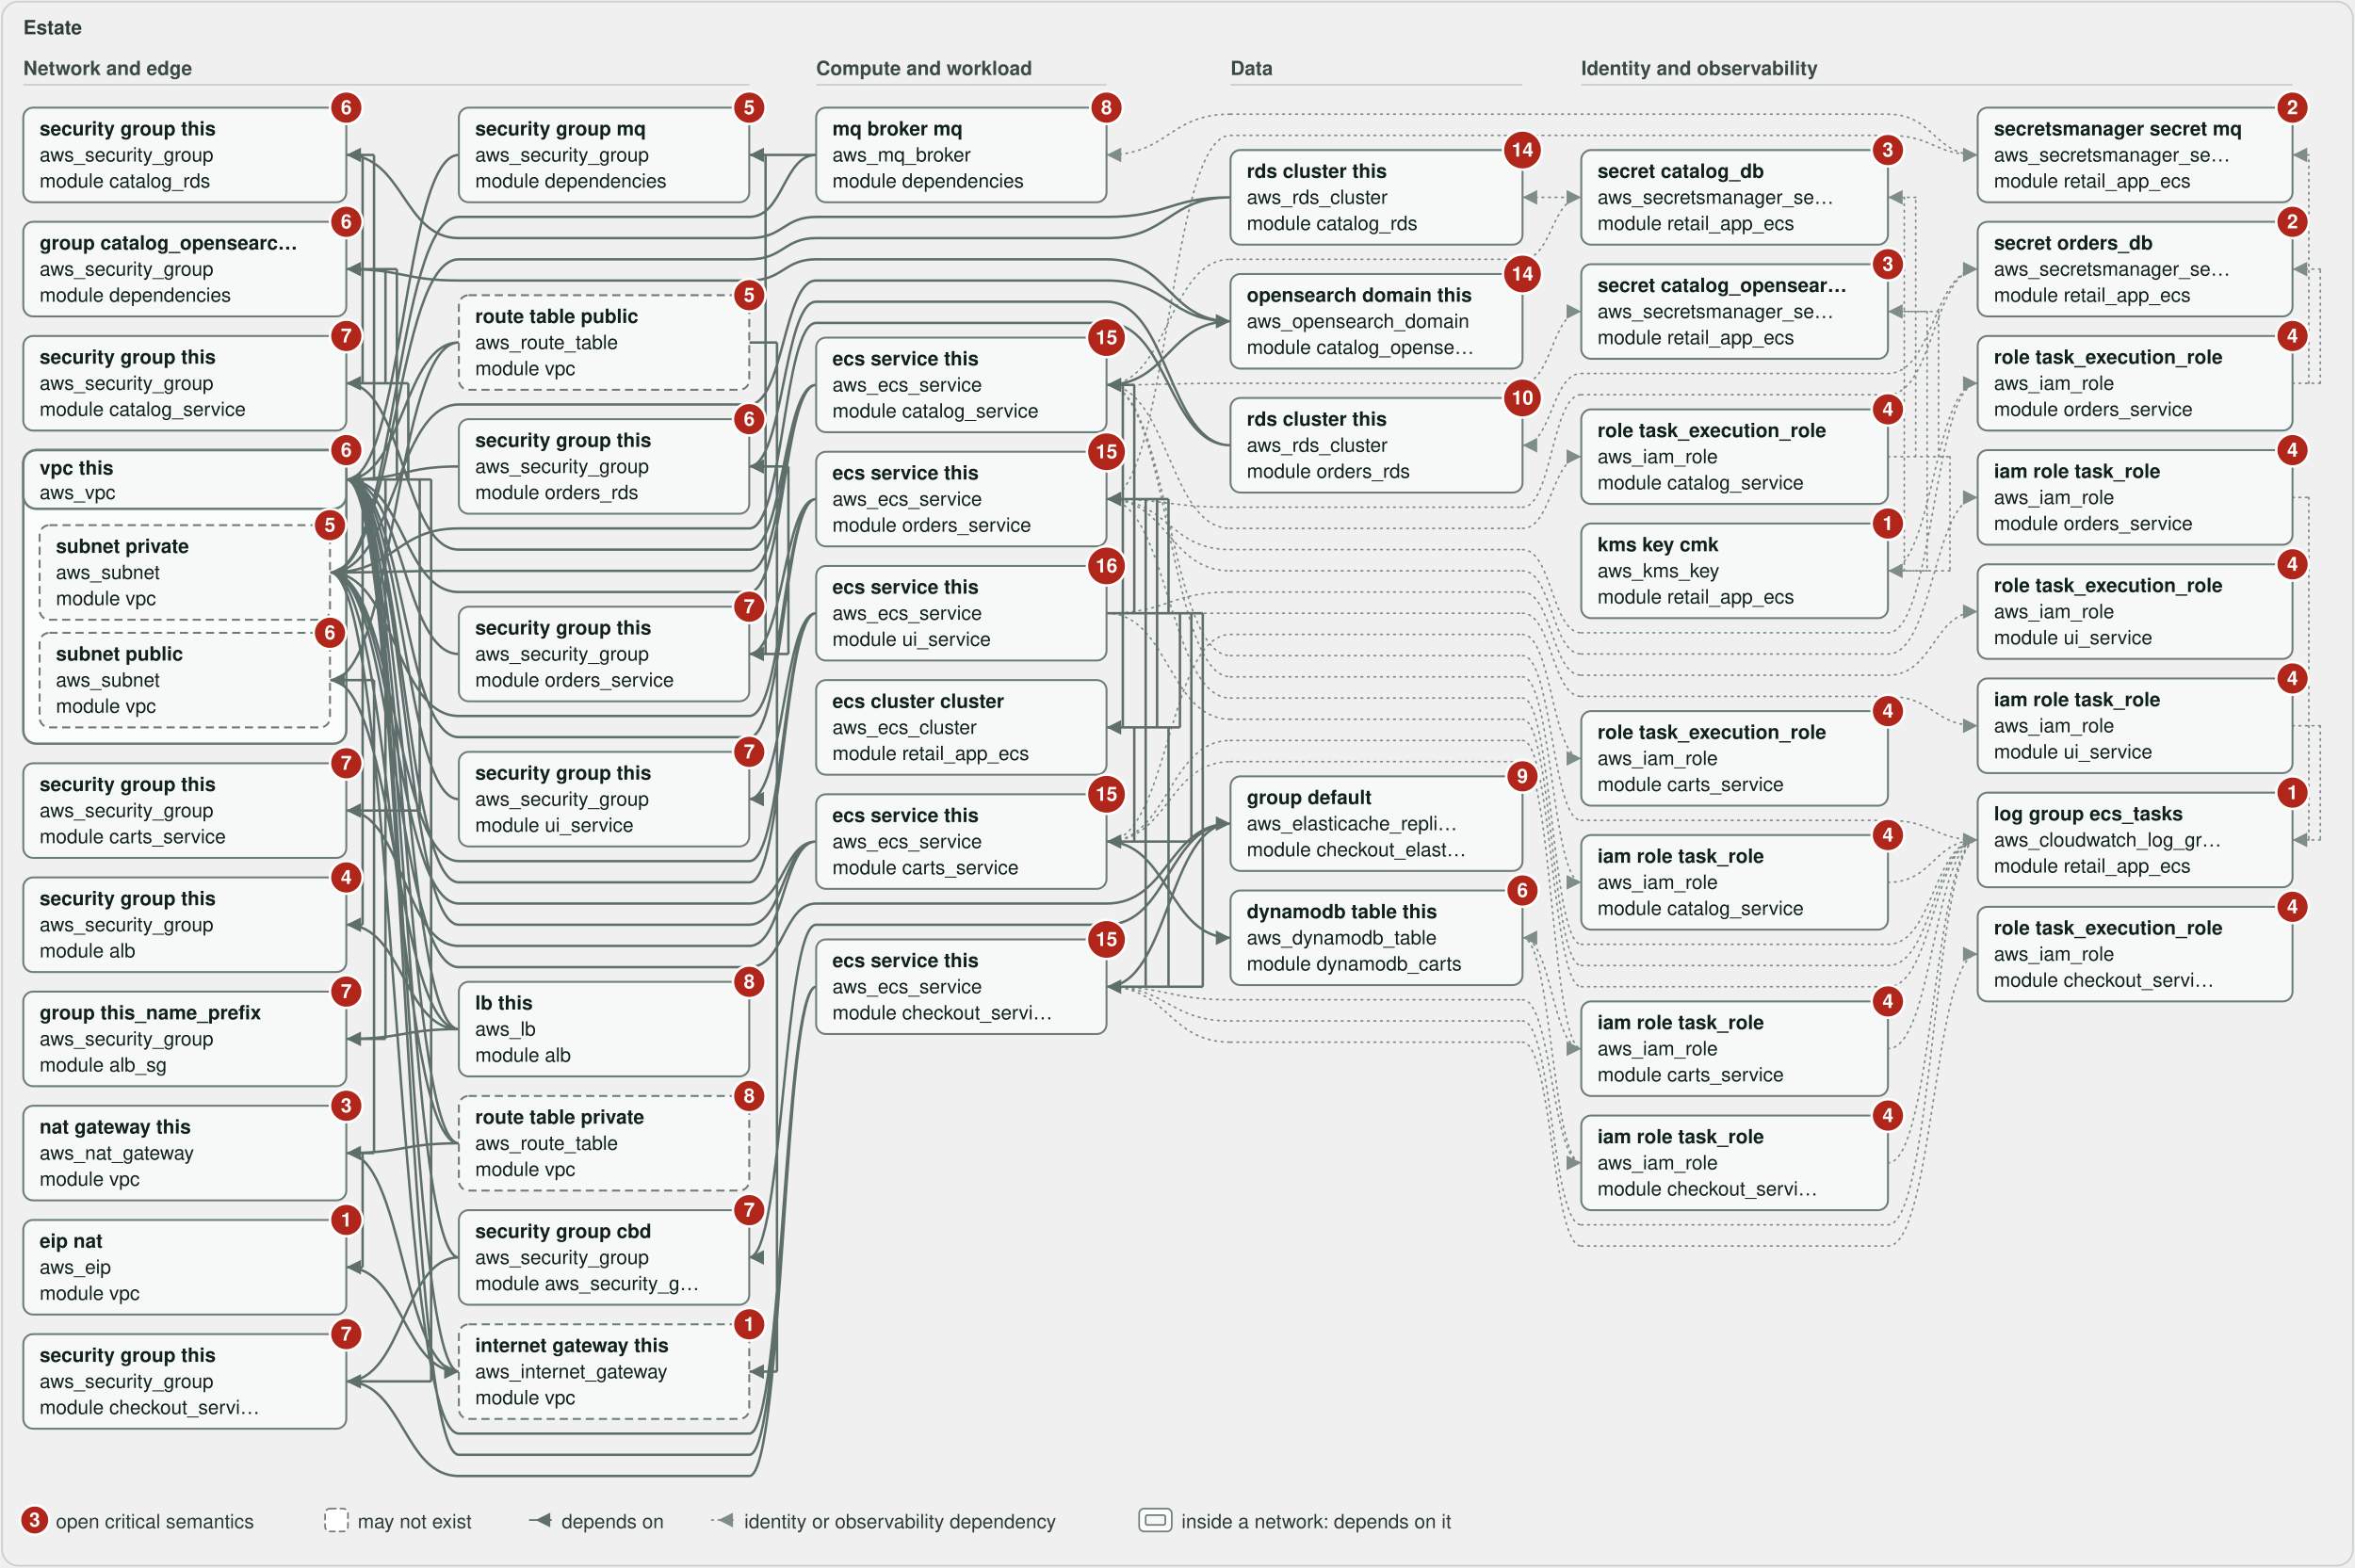
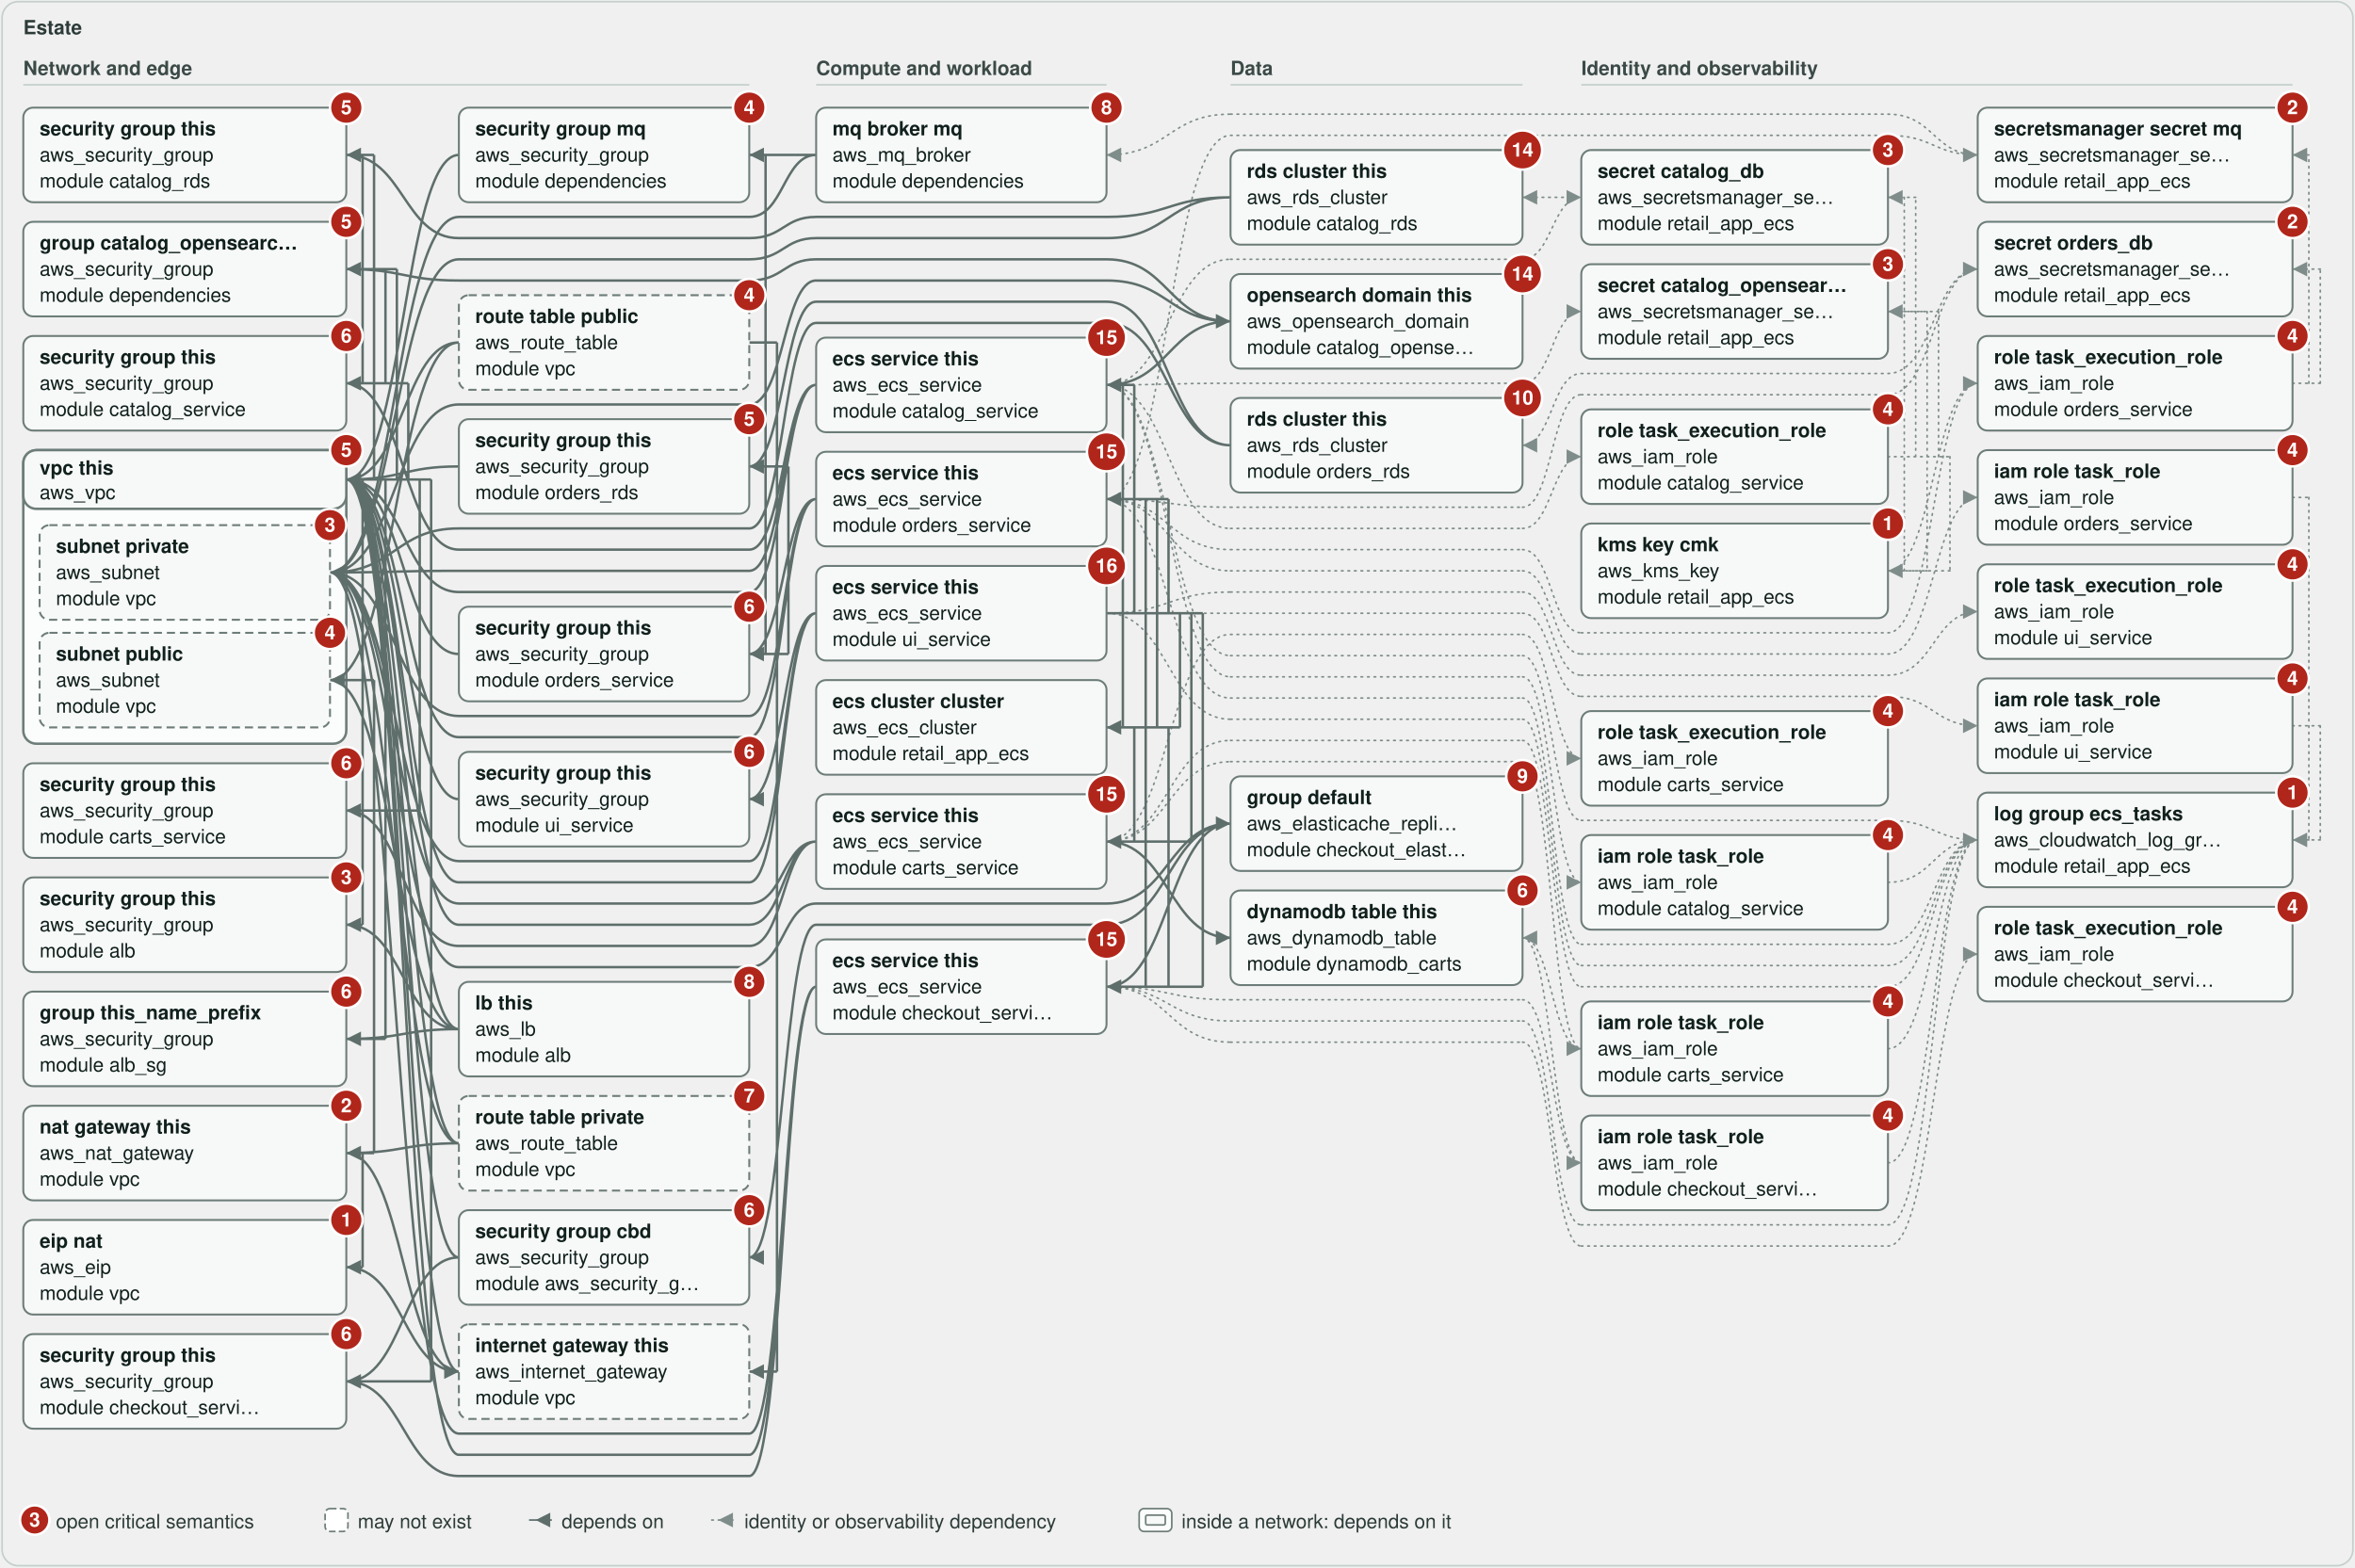
<svg xmlns="http://www.w3.org/2000/svg" class="diagram" role="img" aria-label="Source dependencies of 49 units and 109 dependencies" width="1400" height="932" viewBox="0 0 1443 961" font-family="Helvetica, Arial, sans-serif" font-size="12">
  <rect x="1" y="1" width="1441" height="959" rx="10" fill="none" stroke="#c4cfcc" />
  <text x="14" y="21" font-weight="bold" fill="#2c3b38">Estate</text>
  <text x="14" y="46" font-weight="bold" fill="#3b4a47">Network and edge</text>
  <path d="M14 52h445" stroke="#c4cfcc" fill="none" />
  <text x="500" y="46" font-weight="bold" fill="#3b4a47">Compute and workload</text>
  <path d="M500 52h178" stroke="#c4cfcc" fill="none" />
  <text x="754" y="46" font-weight="bold" fill="#3b4a47">Data</text>
  <path d="M754 52h179" stroke="#c4cfcc" fill="none" />
  <text x="969" y="46" font-weight="bold" fill="#3b4a47">Identity and observability</text>
  <path d="M969 52h436" stroke="#c4cfcc" fill="none" />
  <g>
    <rect x="14" y="276" width="198" height="180" rx="8" fill="#fbfcfc" stroke="#6d7d79" stroke-width="1.5" />
    <rect x="14" y="276" width="198" height="36" rx="8" fill="#f7f9f8" stroke="#6d7d79" stroke-width="1.5" />
    <text x="24" y="291" font-weight="bold" fill="#10201d">vpc this</text>
    <text x="24" y="306" fill="#10201d">aws_vpc</text>
    <circle cx="212" cy="276" r="10" fill="#b1261b" stroke="#ffffff" stroke-width="1.5" />
-     <text x="212" y="280" text-anchor="middle" font-weight="bold" fill="#ffffff">6</text>
+     <text x="212" y="280" text-anchor="middle" font-weight="bold" fill="#ffffff">5</text>
  </g>
  <path d="M1157 191L1181 191M1181 191L1181 350M1181 350L1157 350M933 575C951 575 951 643 969 643M1157 643C1185 643 1185 515 1212 515M1157 541C1185 541 1185 515 1212 515M933 575C951 575 951 713 969 713M1157 713C1185 713 1185 515 1212 515M1405 305L1415 305M1415 305L1415 515M1415 515L1405 515M1405 445L1422 445M1422 445L1422 515M1422 515L1405 515M678 516C716 516 716 454 754 454M754 454L933 454M933 454C951 454 951 605 969 605M969 605L1157 605M1157 605C1185 605 1185 515 1212 515M678 516C716 516 716 389 754 389M754 389L933 389M933 389C951 389 951 465 969 465M678 516C716 516 716 467 754 467M754 467L933 467M933 467C951 467 951 643 969 643M1157 121L1167 121M1167 121L1167 350M1167 350L1157 350M933 121C951 121 951 121 969 121M678 95C716 95 716 70 754 70M754 70L933 70M933 70C951 70 951 70 969 70M969 70L1157 70M1157 70C1185 70 1185 95 1212 95M933 273C951 273 951 229 969 229M969 229L1157 229M1157 229C1185 229 1185 165 1212 165M1157 280L1195 280M1195 280L1195 350M1195 350L1157 350M1157 280L1188 280M1188 280L1188 191M1188 191L1157 191M1157 280L1174 280M1174 280L1174 121M1174 121L1157 121M1157 350C1185 350 1185 235 1212 235M1405 235L1415 235M1415 235L1415 95M1415 95L1405 95M1405 235L1422 235M1422 235L1422 165M1422 165L1405 165M678 236C716 236 716 402 754 402M754 402L933 402M933 402C951 402 951 503 969 503M969 503L1157 503M1157 503C1185 503 1185 515 1212 515M678 236C716 236 716 235 754 235M754 235L933 235M933 235C951 235 951 191 969 191M678 236C716 236 716 415 754 415M754 415L933 415M933 415C951 415 951 541 969 541M678 236C716 236 716 159 754 159M754 159L933 159M933 159C951 159 951 121 969 121M678 236C716 236 716 324 754 324M754 324L933 324M933 324C951 324 951 280 969 280M678 306C716 306 716 428 754 428M754 428L933 428M933 428C951 428 951 579 969 579M969 579L1157 579M1157 579C1185 579 1185 515 1212 515M678 306C716 306 716 350 754 350M754 350L933 350M933 350C951 350 951 401 969 401M969 401L1157 401M1157 401C1185 401 1185 305 1212 305M678 306C716 306 716 83 754 83M754 83L933 83M933 83C951 83 951 83 969 83M969 83L1157 83M1157 83C1185 83 1185 95 1212 95M678 306C716 306 716 311 754 311M754 311L933 311M933 311C951 311 951 242 969 242M969 242L1157 242M1157 242C1185 242 1185 165 1212 165M678 306C716 306 716 337 754 337M754 337L933 337M933 337C951 337 951 388 969 388M969 388L1157 388M1157 388C1185 388 1185 235 1212 235M678 605C716 605 716 626 754 626M754 626L933 626M933 626C951 626 951 751 969 751M969 751L1157 751M1157 751C1185 751 1185 515 1212 515M678 605C716 605 716 639 754 639M754 639L933 639M933 639C951 639 951 764 969 764M969 764L1157 764M1157 764C1185 764 1185 585 1212 585M678 605C716 605 716 613 754 613M754 613L933 613M933 613C951 613 951 713 969 713M678 376C716 376 716 441 754 441M754 441L933 441M933 441C951 441 951 592 969 592M969 592L1157 592M1157 592C1185 592 1185 515 1212 515M678 376C716 376 716 363 754 363M754 363L933 363M933 363C951 363 951 414 969 414M969 414L1157 414M1157 414C1185 414 1185 375 1212 375M678 376C716 376 716 376 754 376M754 376L933 376M933 376C951 376 951 427 969 427M969 427L1157 427M1157 427C1185 427 1185 445 1212 445" fill="none" stroke="#7f8d8a" stroke-width="1" stroke-dasharray="1 3" stroke-linecap="round" />
  <path d="M1157 350l9 -4.5l0 9zM933 575l9 -4.5l0 9zM1212 515l-9 -4.5l0 9zM1212 515l-9 -4.5l0 9zM933 575l9 -4.5l0 9zM1212 515l-9 -4.5l0 9zM1405 515l9 -4.5l0 9zM1405 515l9 -4.5l0 9zM1212 515l-9 -4.5l0 9zM969 465l-9 -4.5l0 9zM969 643l-9 -4.5l0 9zM1157 350l9 -4.5l0 9zM933 121l9 -4.5l0 9zM678 95l9 -4.5l0 9zM933 273l9 -4.5l0 9zM1157 350l9 -4.5l0 9zM1157 191l9 -4.5l0 9zM1157 121l9 -4.5l0 9zM1157 350l9 -4.5l0 9zM1405 95l9 -4.5l0 9zM1405 165l9 -4.5l0 9zM1212 515l-9 -4.5l0 9zM969 191l-9 -4.5l0 9zM969 541l-9 -4.5l0 9zM969 121l-9 -4.5l0 9zM969 280l-9 -4.5l0 9zM1212 515l-9 -4.5l0 9zM1212 305l-9 -4.5l0 9zM1212 95l-9 -4.5l0 9zM1212 165l-9 -4.5l0 9zM1212 235l-9 -4.5l0 9zM1212 515l-9 -4.5l0 9zM1212 585l-9 -4.5l0 9zM969 713l-9 -4.5l0 9zM1212 515l-9 -4.5l0 9zM1212 375l-9 -4.5l0 9zM1212 445l-9 -4.5l0 9z" fill="#7f8d8a" />
  <path d="M212 777C247 777 247 841 281 841M212 567L222 567M222 567L222 294M222 294L212 294M212 637L236 637M236 637L236 294M236 294L212 294M212 497L257 497M257 497L257 294M257 294L212 294M212 235L250 235M250 235L250 294M250 294L212 294M212 847L264 847M264 847L264 294M264 294L212 294M212 294C247 294 247 401 281 401M212 294C247 294 247 490 281 490M212 707L222 707M222 707L222 777M222 777L212 777M212 707C247 707 247 841 281 841M212 707L229 707M229 707L229 417M229 417L202 417M212 165L243 165M243 165L243 294M243 294L212 294M212 165L236 165M236 165L236 235M236 235L212 235M212 294C247 294 247 95 281 95M459 95L469 95M469 95L469 401M469 401L459 401M212 95L229 95M229 95L229 294M229 294L212 294M212 95L222 95M222 95L222 235M222 235L212 235M212 294C247 294 247 771 281 771M212 847C247 847 247 771 281 771M212 294C247 294 247 286 281 286M459 286L483 286M483 286L483 401M483 401L459 401M212 294C247 294 247 631 281 631M212 567C247 567 247 631 281 631M212 637C247 637 247 631 281 631M202 417C242 417 242 631 281 631M678 516C716 516 716 575 754 575M678 516L695 516M695 516L695 446M695 446L678 446M212 294C247 294 247 567 281 567M281 567L459 567M459 567C480 567 480 516 500 516M212 497C247 497 247 580 281 580M281 580L459 580M459 580C480 580 480 516 500 516M202 351C242 351 242 554 281 554M281 554L459 554M459 554C480 554 480 516 500 516M459 95C480 95 480 95 500 95M202 351C242 351 242 133 281 133M281 133L459 133M459 133C480 133 480 95 500 95M212 165C247 165 247 172 281 172M281 172L459 172M459 172C480 172 480 159 500 159M500 159L678 159M678 159C716 159 716 197 754 197M202 351C242 351 242 248 281 248M281 248L459 248M459 248C480 248 480 172 500 172M500 172L678 172M678 172C716 172 716 197 754 197M212 95C247 95 247 146 281 146M281 146L459 146M459 146C480 146 480 133 500 133M500 133L678 133M678 133C716 133 716 121 754 121M202 351C242 351 242 159 281 159M281 159L459 159M459 159C480 159 480 146 500 146M500 146L678 146M678 146C716 146 716 121 754 121M459 771C480 771 480 567 500 567M500 567L678 567M678 567C716 567 716 505 754 505M202 351C242 351 242 593 281 593M281 593L459 593M459 593C480 593 480 554 500 554M500 554L678 554M678 554C716 554 716 505 754 505M459 286C480 286 480 185 500 185M500 185L678 185M678 185C716 185 716 273 754 273M202 351C242 351 242 324 281 324M281 324L459 324M459 324C480 324 480 198 500 198M500 198L678 198M678 198C716 198 716 273 754 273M678 236L688 236M688 236L688 446M688 446L678 446M212 294C247 294 247 363 281 363M281 363L459 363M459 363C480 363 480 236 500 236M212 235C247 235 247 337 281 337M281 337L459 337M459 337C480 337 480 236 500 236M678 236C716 236 716 197 754 197M202 351C242 351 242 350 281 350M281 350L459 350M459 350C480 350 480 236 500 236M678 306L709 306M709 306L709 446M709 446L678 446M212 294C247 294 247 452 281 452M281 452L459 452M459 452C480 452 480 306 500 306M459 401C480 401 480 306 500 306M202 351C242 351 242 439 281 439M281 439L459 439M459 439C480 439 480 306 500 306M678 605L716 605M716 605L716 446M716 446L678 446M212 294C247 294 247 892 281 892M281 892L459 892M459 892C480 892 480 605 500 605M212 847C247 847 247 905 281 905M281 905L459 905M459 905C480 905 480 605 500 605M678 605C716 605 716 505 754 505M678 605L702 605M702 605L702 306M702 306L678 306M202 351C242 351 242 879 281 879M281 879L459 879M459 879C480 879 480 605 500 605M678 376L723 376M723 376L723 446M723 446L678 446M212 294C247 294 247 541 281 541M281 541L459 541M459 541C480 541 480 376 500 376M459 490C480 490 480 376 500 376M678 376L730 376M730 376L730 516M730 516L678 516M678 376L695 376M695 376L695 236M695 236L678 236M678 376L716 376M716 376L716 306M716 306L678 306M678 376L737 376M737 376L737 605M737 605L678 605M202 351C242 351 242 528 281 528M281 528L459 528M459 528C480 528 480 376 500 376M212 294C247 294 247 841 281 841M212 294C247 294 247 701 281 701M212 707C247 707 247 701 281 701M202 351C242 351 242 701 281 701M212 294C247 294 247 210 281 210M459 210L476 210M476 210L476 841M476 841L459 841M202 417C242 417 242 210 281 210" fill="none" stroke="#5e6e6b" stroke-width="1.5" />
  <path d="M281 841l-9 -4.5l0 9zM212 294l9 -4.5l0 9zM212 294l9 -4.5l0 9zM212 294l9 -4.5l0 9zM212 294l9 -4.5l0 9zM212 294l9 -4.5l0 9zM212 294l9 -4.5l0 9zM212 294l9 -4.5l0 9zM212 777l9 -4.5l0 9zM281 841l-9 -4.5l0 9zM202 417l9 -4.5l0 9zM212 294l9 -4.5l0 9zM212 235l9 -4.5l0 9zM212 294l9 -4.5l0 9zM459 401l9 -4.5l0 9zM212 294l9 -4.5l0 9zM212 235l9 -4.5l0 9zM212 294l9 -4.5l0 9zM212 847l9 -4.5l0 9zM212 294l9 -4.5l0 9zM459 401l9 -4.5l0 9zM212 294l9 -4.5l0 9zM212 567l9 -4.5l0 9zM212 637l9 -4.5l0 9zM202 417l9 -4.5l0 9zM754 575l-9 -4.5l0 9zM678 446l9 -4.5l0 9zM212 294l9 -4.5l0 9zM212 497l9 -4.5l0 9zM202 351l9 -4.5l0 9zM459 95l9 -4.5l0 9zM202 351l9 -4.5l0 9zM212 165l9 -4.5l0 9zM202 351l9 -4.5l0 9zM212 95l9 -4.5l0 9zM202 351l9 -4.5l0 9zM459 771l9 -4.5l0 9zM202 351l9 -4.5l0 9zM459 286l9 -4.5l0 9zM202 351l9 -4.5l0 9zM678 446l9 -4.5l0 9zM212 294l9 -4.5l0 9zM212 235l9 -4.5l0 9zM754 197l-9 -4.5l0 9zM202 351l9 -4.5l0 9zM678 446l9 -4.5l0 9zM212 294l9 -4.5l0 9zM459 401l9 -4.5l0 9zM202 351l9 -4.5l0 9zM678 446l9 -4.5l0 9zM212 294l9 -4.5l0 9zM212 847l9 -4.5l0 9zM754 505l-9 -4.5l0 9zM678 306l9 -4.5l0 9zM202 351l9 -4.5l0 9zM678 446l9 -4.5l0 9zM212 294l9 -4.5l0 9zM459 490l9 -4.5l0 9zM678 516l9 -4.5l0 9zM678 236l9 -4.5l0 9zM678 306l9 -4.5l0 9zM678 605l9 -4.5l0 9zM202 351l9 -4.5l0 9zM212 294l9 -4.5l0 9zM212 294l9 -4.5l0 9zM212 707l9 -4.5l0 9zM202 351l9 -4.5l0 9zM212 294l9 -4.5l0 9zM459 841l9 -4.5l0 9zM202 417l9 -4.5l0 9z" fill="#5e6e6b" />
  <g>
    <rect x="754" y="546" width="179" height="58" rx="6" fill="#f7f9f8" stroke="#6d7d79" stroke-width="1.2" />
    <text x="764" y="563" font-weight="bold" fill="#10201d">dynamodb table this</text>
    <text x="764" y="579" fill="#10201d">aws_dynamodb_table</text>
    <text x="764" y="595" fill="#10201d">module dynamodb_carts</text>
    <circle cx="933" cy="546" r="10" fill="#b1261b" stroke="#ffffff" stroke-width="1.5" />
    <text x="933" y="550" text-anchor="middle" font-weight="bold" fill="#ffffff">6</text>
  </g>
  <g>
    <rect x="1212" y="486" width="193" height="58" rx="6" fill="#f7f9f8" stroke="#6d7d79" stroke-width="1.2" />
    <text x="1222" y="503" font-weight="bold" fill="#10201d">log group ecs_tasks</text>
    <text x="1222" y="519" fill="#10201d">aws_cloudwatch_log_gr…</text>
    <text x="1222" y="535" fill="#10201d">module retail_app_ecs</text>
    <circle cx="1405" cy="486" r="10" fill="#b1261b" stroke="#ffffff" stroke-width="1.5" />
    <text x="1405" y="490" text-anchor="middle" font-weight="bold" fill="#ffffff">1</text>
  </g>
  <g>
    <rect x="500" y="417" width="178" height="58" rx="6" fill="#f7f9f8" stroke="#6d7d79" stroke-width="1.2" />
    <text x="510" y="434" font-weight="bold" fill="#10201d">ecs cluster cluster</text>
    <text x="510" y="450" fill="#10201d">aws_ecs_cluster</text>
    <text x="510" y="466" fill="#10201d">module retail_app_ecs</text>
  </g>
  <g>
    <rect x="969" y="321" width="188" height="58" rx="6" fill="#f7f9f8" stroke="#6d7d79" stroke-width="1.2" />
    <text x="979" y="338" font-weight="bold" fill="#10201d">kms key cmk</text>
    <text x="979" y="354" fill="#10201d">aws_kms_key</text>
    <text x="979" y="370" fill="#10201d">module retail_app_ecs</text>
    <circle cx="1157" cy="321" r="10" fill="#b1261b" stroke="#ffffff" stroke-width="1.5" />
    <text x="1157" y="325" text-anchor="middle" font-weight="bold" fill="#ffffff">1</text>
  </g>
  <g>
    <rect x="969" y="436" width="188" height="58" rx="6" fill="#f7f9f8" stroke="#6d7d79" stroke-width="1.2" />
    <text x="979" y="453" font-weight="bold" fill="#10201d">role task_execution_role</text>
    <text x="979" y="469" fill="#10201d">aws_iam_role</text>
    <text x="979" y="485" fill="#10201d">module carts_service</text>
    <circle cx="1157" cy="436" r="10" fill="#b1261b" stroke="#ffffff" stroke-width="1.5" />
    <text x="1157" y="440" text-anchor="middle" font-weight="bold" fill="#ffffff">4</text>
  </g>
  <g>
    <rect x="1212" y="556" width="193" height="58" rx="6" fill="#f7f9f8" stroke="#6d7d79" stroke-width="1.2" />
    <text x="1222" y="573" font-weight="bold" fill="#10201d">role task_execution_role</text>
    <text x="1222" y="589" fill="#10201d">aws_iam_role</text>
    <text x="1222" y="605" fill="#10201d">module checkout_servi…</text>
    <circle cx="1405" cy="556" r="10" fill="#b1261b" stroke="#ffffff" stroke-width="1.5" />
    <text x="1405" y="560" text-anchor="middle" font-weight="bold" fill="#ffffff">4</text>
  </g>
  <g>
    <rect x="1212" y="346" width="193" height="58" rx="6" fill="#f7f9f8" stroke="#6d7d79" stroke-width="1.2" />
    <text x="1222" y="363" font-weight="bold" fill="#10201d">role task_execution_role</text>
    <text x="1222" y="379" fill="#10201d">aws_iam_role</text>
    <text x="1222" y="395" fill="#10201d">module ui_service</text>
    <circle cx="1405" cy="346" r="10" fill="#b1261b" stroke="#ffffff" stroke-width="1.5" />
    <text x="1405" y="350" text-anchor="middle" font-weight="bold" fill="#ffffff">4</text>
  </g>
  <g>
    <rect x="14" y="748" width="198" height="58" rx="6" fill="#f7f9f8" stroke="#6d7d79" stroke-width="1.2" />
    <text x="24" y="765" font-weight="bold" fill="#10201d">eip nat</text>
    <text x="24" y="781" fill="#10201d">aws_eip</text>
    <text x="24" y="797" fill="#10201d">module vpc</text>
    <circle cx="212" cy="748" r="10" fill="#b1261b" stroke="#ffffff" stroke-width="1.5" />
    <text x="212" y="752" text-anchor="middle" font-weight="bold" fill="#ffffff">1</text>
  </g>
  <g>
    <rect x="969" y="162" width="188" height="58" rx="6" fill="#f7f9f8" stroke="#6d7d79" stroke-width="1.2" />
    <text x="979" y="179" font-weight="bold" fill="#10201d">secret catalog_opensear…</text>
    <text x="979" y="195" fill="#10201d">aws_secretsmanager_se…</text>
    <text x="979" y="211" fill="#10201d">module retail_app_ecs</text>
    <circle cx="1157" cy="162" r="10" fill="#b1261b" stroke="#ffffff" stroke-width="1.5" />
    <text x="1157" y="166" text-anchor="middle" font-weight="bold" fill="#ffffff">3</text>
  </g>
  <g>
    <rect x="14" y="538" width="198" height="58" rx="6" fill="#f7f9f8" stroke="#6d7d79" stroke-width="1.2" />
    <text x="24" y="555" font-weight="bold" fill="#10201d">security group this</text>
    <text x="24" y="571" fill="#10201d">aws_security_group</text>
    <text x="24" y="587" fill="#10201d">module alb</text>
    <circle cx="212" cy="538" r="10" fill="#b1261b" stroke="#ffffff" stroke-width="1.5" />
-     <text x="212" y="542" text-anchor="middle" font-weight="bold" fill="#ffffff">4</text>
+     <text x="212" y="542" text-anchor="middle" font-weight="bold" fill="#ffffff">3</text>
  </g>
  <g>
    <rect x="14" y="608" width="198" height="58" rx="6" fill="#f7f9f8" stroke="#6d7d79" stroke-width="1.2" />
    <text x="24" y="625" font-weight="bold" fill="#10201d">group this_name_prefix</text>
    <text x="24" y="641" fill="#10201d">aws_security_group</text>
    <text x="24" y="657" fill="#10201d">module alb_sg</text>
    <circle cx="212" cy="608" r="10" fill="#b1261b" stroke="#ffffff" stroke-width="1.5" />
-     <text x="212" y="612" text-anchor="middle" font-weight="bold" fill="#ffffff">7</text>
+     <text x="212" y="612" text-anchor="middle" font-weight="bold" fill="#ffffff">6</text>
  </g>
  <g>
    <rect x="969" y="614" width="188" height="58" rx="6" fill="#f7f9f8" stroke="#6d7d79" stroke-width="1.2" />
    <text x="979" y="631" font-weight="bold" fill="#10201d">iam role task_role</text>
    <text x="979" y="647" fill="#10201d">aws_iam_role</text>
    <text x="979" y="663" fill="#10201d">module carts_service</text>
    <circle cx="1157" cy="614" r="10" fill="#b1261b" stroke="#ffffff" stroke-width="1.5" />
    <text x="1157" y="618" text-anchor="middle" font-weight="bold" fill="#ffffff">4</text>
  </g>
  <g>
    <rect x="14" y="468" width="198" height="58" rx="6" fill="#f7f9f8" stroke="#6d7d79" stroke-width="1.2" />
    <text x="24" y="485" font-weight="bold" fill="#10201d">security group this</text>
    <text x="24" y="501" fill="#10201d">aws_security_group</text>
    <text x="24" y="517" fill="#10201d">module carts_service</text>
    <circle cx="212" cy="468" r="10" fill="#b1261b" stroke="#ffffff" stroke-width="1.5" />
-     <text x="212" y="472" text-anchor="middle" font-weight="bold" fill="#ffffff">7</text>
+     <text x="212" y="472" text-anchor="middle" font-weight="bold" fill="#ffffff">6</text>
  </g>
  <g>
    <rect x="969" y="512" width="188" height="58" rx="6" fill="#f7f9f8" stroke="#6d7d79" stroke-width="1.2" />
    <text x="979" y="529" font-weight="bold" fill="#10201d">iam role task_role</text>
    <text x="979" y="545" fill="#10201d">aws_iam_role</text>
    <text x="979" y="561" fill="#10201d">module catalog_service</text>
    <circle cx="1157" cy="512" r="10" fill="#b1261b" stroke="#ffffff" stroke-width="1.5" />
    <text x="1157" y="516" text-anchor="middle" font-weight="bold" fill="#ffffff">4</text>
  </g>
  <g>
    <rect x="14" y="206" width="198" height="58" rx="6" fill="#f7f9f8" stroke="#6d7d79" stroke-width="1.2" />
    <text x="24" y="223" font-weight="bold" fill="#10201d">security group this</text>
    <text x="24" y="239" fill="#10201d">aws_security_group</text>
    <text x="24" y="255" fill="#10201d">module catalog_service</text>
    <circle cx="212" cy="206" r="10" fill="#b1261b" stroke="#ffffff" stroke-width="1.5" />
-     <text x="212" y="210" text-anchor="middle" font-weight="bold" fill="#ffffff">7</text>
+     <text x="212" y="210" text-anchor="middle" font-weight="bold" fill="#ffffff">6</text>
  </g>
  <g>
    <rect x="969" y="684" width="188" height="58" rx="6" fill="#f7f9f8" stroke="#6d7d79" stroke-width="1.2" />
    <text x="979" y="701" font-weight="bold" fill="#10201d">iam role task_role</text>
    <text x="979" y="717" fill="#10201d">aws_iam_role</text>
    <text x="979" y="733" fill="#10201d">module checkout_servi…</text>
    <circle cx="1157" cy="684" r="10" fill="#b1261b" stroke="#ffffff" stroke-width="1.5" />
    <text x="1157" y="688" text-anchor="middle" font-weight="bold" fill="#ffffff">4</text>
  </g>
  <g>
    <rect x="14" y="818" width="198" height="58" rx="6" fill="#f7f9f8" stroke="#6d7d79" stroke-width="1.2" />
    <text x="24" y="835" font-weight="bold" fill="#10201d">security group this</text>
    <text x="24" y="851" fill="#10201d">aws_security_group</text>
    <text x="24" y="867" fill="#10201d">module checkout_servi…</text>
    <circle cx="212" cy="818" r="10" fill="#b1261b" stroke="#ffffff" stroke-width="1.5" />
-     <text x="212" y="822" text-anchor="middle" font-weight="bold" fill="#ffffff">7</text>
+     <text x="212" y="822" text-anchor="middle" font-weight="bold" fill="#ffffff">6</text>
  </g>
  <g>
    <rect x="1212" y="276" width="193" height="58" rx="6" fill="#f7f9f8" stroke="#6d7d79" stroke-width="1.2" />
    <text x="1222" y="293" font-weight="bold" fill="#10201d">iam role task_role</text>
    <text x="1222" y="309" fill="#10201d">aws_iam_role</text>
    <text x="1222" y="325" fill="#10201d">module orders_service</text>
    <circle cx="1405" cy="276" r="10" fill="#b1261b" stroke="#ffffff" stroke-width="1.5" />
    <text x="1405" y="280" text-anchor="middle" font-weight="bold" fill="#ffffff">4</text>
  </g>
  <g>
    <rect x="281" y="372" width="178" height="58" rx="6" fill="#f7f9f8" stroke="#6d7d79" stroke-width="1.2" />
    <text x="291" y="389" font-weight="bold" fill="#10201d">security group this</text>
    <text x="291" y="405" fill="#10201d">aws_security_group</text>
    <text x="291" y="421" fill="#10201d">module orders_service</text>
    <circle cx="459" cy="372" r="10" fill="#b1261b" stroke="#ffffff" stroke-width="1.5" />
-     <text x="459" y="376" text-anchor="middle" font-weight="bold" fill="#ffffff">7</text>
+     <text x="459" y="376" text-anchor="middle" font-weight="bold" fill="#ffffff">6</text>
  </g>
  <g>
    <rect x="1212" y="416" width="193" height="58" rx="6" fill="#f7f9f8" stroke="#6d7d79" stroke-width="1.2" />
    <text x="1222" y="433" font-weight="bold" fill="#10201d">iam role task_role</text>
    <text x="1222" y="449" fill="#10201d">aws_iam_role</text>
    <text x="1222" y="465" fill="#10201d">module ui_service</text>
    <circle cx="1405" cy="416" r="10" fill="#b1261b" stroke="#ffffff" stroke-width="1.5" />
    <text x="1405" y="420" text-anchor="middle" font-weight="bold" fill="#ffffff">4</text>
  </g>
  <g>
    <rect x="281" y="461" width="178" height="58" rx="6" fill="#f7f9f8" stroke="#6d7d79" stroke-width="1.2" />
    <text x="291" y="478" font-weight="bold" fill="#10201d">security group this</text>
    <text x="291" y="494" fill="#10201d">aws_security_group</text>
    <text x="291" y="510" fill="#10201d">module ui_service</text>
    <circle cx="459" cy="461" r="10" fill="#b1261b" stroke="#ffffff" stroke-width="1.5" />
-     <text x="459" y="465" text-anchor="middle" font-weight="bold" fill="#ffffff">7</text>
+     <text x="459" y="465" text-anchor="middle" font-weight="bold" fill="#ffffff">6</text>
  </g>
  <g>
    <rect x="14" y="678" width="198" height="58" rx="6" fill="#f7f9f8" stroke="#6d7d79" stroke-width="1.2" />
    <text x="24" y="695" font-weight="bold" fill="#10201d">nat gateway this</text>
    <text x="24" y="711" fill="#10201d">aws_nat_gateway</text>
    <text x="24" y="727" fill="#10201d">module vpc</text>
    <circle cx="212" cy="678" r="10" fill="#b1261b" stroke="#ffffff" stroke-width="1.5" />
-     <text x="212" y="682" text-anchor="middle" font-weight="bold" fill="#ffffff">3</text>
+     <text x="212" y="682" text-anchor="middle" font-weight="bold" fill="#ffffff">2</text>
  </g>
  <g>
    <rect x="14" y="136" width="198" height="58" rx="6" fill="#f7f9f8" stroke="#6d7d79" stroke-width="1.2" />
    <text x="24" y="153" font-weight="bold" fill="#10201d">group catalog_opensearc…</text>
    <text x="24" y="169" fill="#10201d">aws_security_group</text>
    <text x="24" y="185" fill="#10201d">module dependencies</text>
    <circle cx="212" cy="136" r="10" fill="#b1261b" stroke="#ffffff" stroke-width="1.5" />
-     <text x="212" y="140" text-anchor="middle" font-weight="bold" fill="#ffffff">6</text>
+     <text x="212" y="140" text-anchor="middle" font-weight="bold" fill="#ffffff">5</text>
  </g>
  <g>
    <rect x="281" y="66" width="178" height="58" rx="6" fill="#f7f9f8" stroke="#6d7d79" stroke-width="1.2" />
    <text x="291" y="83" font-weight="bold" fill="#10201d">security group mq</text>
    <text x="291" y="99" fill="#10201d">aws_security_group</text>
    <text x="291" y="115" fill="#10201d">module dependencies</text>
    <circle cx="459" cy="66" r="10" fill="#b1261b" stroke="#ffffff" stroke-width="1.5" />
-     <text x="459" y="70" text-anchor="middle" font-weight="bold" fill="#ffffff">5</text>
+     <text x="459" y="70" text-anchor="middle" font-weight="bold" fill="#ffffff">4</text>
  </g>
  <g>
    <rect x="14" y="66" width="198" height="58" rx="6" fill="#f7f9f8" stroke="#6d7d79" stroke-width="1.2" />
    <text x="24" y="83" font-weight="bold" fill="#10201d">security group this</text>
    <text x="24" y="99" fill="#10201d">aws_security_group</text>
    <text x="24" y="115" fill="#10201d">module catalog_rds</text>
    <circle cx="212" cy="66" r="10" fill="#b1261b" stroke="#ffffff" stroke-width="1.5" />
-     <text x="212" y="70" text-anchor="middle" font-weight="bold" fill="#ffffff">6</text>
+     <text x="212" y="70" text-anchor="middle" font-weight="bold" fill="#ffffff">5</text>
  </g>
  <g>
    <rect x="281" y="742" width="178" height="58" rx="6" fill="#f7f9f8" stroke="#6d7d79" stroke-width="1.2" />
    <text x="291" y="759" font-weight="bold" fill="#10201d">security group cbd</text>
    <text x="291" y="775" fill="#10201d">aws_security_group</text>
    <text x="291" y="791" fill="#10201d">module aws_security_g…</text>
    <circle cx="459" cy="742" r="10" fill="#b1261b" stroke="#ffffff" stroke-width="1.5" />
-     <text x="459" y="746" text-anchor="middle" font-weight="bold" fill="#ffffff">7</text>
+     <text x="459" y="746" text-anchor="middle" font-weight="bold" fill="#ffffff">6</text>
  </g>
  <g>
    <rect x="281" y="257" width="178" height="58" rx="6" fill="#f7f9f8" stroke="#6d7d79" stroke-width="1.2" />
    <text x="291" y="274" font-weight="bold" fill="#10201d">security group this</text>
    <text x="291" y="290" fill="#10201d">aws_security_group</text>
    <text x="291" y="306" fill="#10201d">module orders_rds</text>
    <circle cx="459" cy="257" r="10" fill="#b1261b" stroke="#ffffff" stroke-width="1.5" />
-     <text x="459" y="261" text-anchor="middle" font-weight="bold" fill="#ffffff">6</text>
+     <text x="459" y="261" text-anchor="middle" font-weight="bold" fill="#ffffff">5</text>
  </g>
  <g>
    <rect x="281" y="602" width="178" height="58" rx="6" fill="#f7f9f8" stroke="#6d7d79" stroke-width="1.2" />
    <text x="291" y="619" font-weight="bold" fill="#10201d">lb this</text>
    <text x="291" y="635" fill="#10201d">aws_lb</text>
    <text x="291" y="651" fill="#10201d">module alb</text>
    <circle cx="459" cy="602" r="10" fill="#b1261b" stroke="#ffffff" stroke-width="1.5" />
    <text x="459" y="606" text-anchor="middle" font-weight="bold" fill="#ffffff">8</text>
  </g>
  <g>
    <rect x="500" y="487" width="178" height="58" rx="6" fill="#f7f9f8" stroke="#6d7d79" stroke-width="1.2" />
    <text x="510" y="504" font-weight="bold" fill="#10201d">ecs service this</text>
    <text x="510" y="520" fill="#10201d">aws_ecs_service</text>
    <text x="510" y="536" fill="#10201d">module carts_service</text>
    <circle cx="678" cy="487" r="12" fill="#b1261b" stroke="#ffffff" stroke-width="1.5" />
    <text x="678" y="491" text-anchor="middle" font-weight="bold" fill="#ffffff">15</text>
  </g>
  <g>
    <rect x="500" y="66" width="178" height="58" rx="6" fill="#f7f9f8" stroke="#6d7d79" stroke-width="1.2" />
    <text x="510" y="83" font-weight="bold" fill="#10201d">mq broker mq</text>
    <text x="510" y="99" fill="#10201d">aws_mq_broker</text>
    <text x="510" y="115" fill="#10201d">module dependencies</text>
    <circle cx="678" cy="66" r="10" fill="#b1261b" stroke="#ffffff" stroke-width="1.5" />
    <text x="678" y="70" text-anchor="middle" font-weight="bold" fill="#ffffff">8</text>
  </g>
  <g>
    <rect x="754" y="168" width="179" height="58" rx="6" fill="#f7f9f8" stroke="#6d7d79" stroke-width="1.2" />
    <text x="764" y="185" font-weight="bold" fill="#10201d">opensearch domain this</text>
    <text x="764" y="201" fill="#10201d">aws_opensearch_domain</text>
    <text x="764" y="217" fill="#10201d">module catalog_opense…</text>
    <circle cx="933" cy="168" r="12" fill="#b1261b" stroke="#ffffff" stroke-width="1.5" />
    <text x="933" y="172" text-anchor="middle" font-weight="bold" fill="#ffffff">14</text>
  </g>
  <g>
    <rect x="754" y="92" width="179" height="58" rx="6" fill="#f7f9f8" stroke="#6d7d79" stroke-width="1.2" />
    <text x="764" y="109" font-weight="bold" fill="#10201d">rds cluster this</text>
    <text x="764" y="125" fill="#10201d">aws_rds_cluster</text>
    <text x="764" y="141" fill="#10201d">module catalog_rds</text>
    <circle cx="933" cy="92" r="12" fill="#b1261b" stroke="#ffffff" stroke-width="1.5" />
    <text x="933" y="96" text-anchor="middle" font-weight="bold" fill="#ffffff">14</text>
  </g>
  <g>
    <rect x="754" y="476" width="179" height="58" rx="6" fill="#f7f9f8" stroke="#6d7d79" stroke-width="1.2" />
    <text x="764" y="493" font-weight="bold" fill="#10201d">group default</text>
    <text x="764" y="509" fill="#10201d">aws_elasticache_repli…</text>
    <text x="764" y="525" fill="#10201d">module checkout_elast…</text>
    <circle cx="933" cy="476" r="10" fill="#b1261b" stroke="#ffffff" stroke-width="1.5" />
    <text x="933" y="480" text-anchor="middle" font-weight="bold" fill="#ffffff">9</text>
  </g>
  <g>
    <rect x="754" y="244" width="179" height="58" rx="6" fill="#f7f9f8" stroke="#6d7d79" stroke-width="1.2" />
    <text x="764" y="261" font-weight="bold" fill="#10201d">rds cluster this</text>
    <text x="764" y="277" fill="#10201d">aws_rds_cluster</text>
    <text x="764" y="293" fill="#10201d">module orders_rds</text>
    <circle cx="933" cy="244" r="12" fill="#b1261b" stroke="#ffffff" stroke-width="1.5" />
    <text x="933" y="248" text-anchor="middle" font-weight="bold" fill="#ffffff">10</text>
  </g>
  <g>
    <rect x="969" y="92" width="188" height="58" rx="6" fill="#f7f9f8" stroke="#6d7d79" stroke-width="1.2" />
    <text x="979" y="109" font-weight="bold" fill="#10201d">secret catalog_db</text>
    <text x="979" y="125" fill="#10201d">aws_secretsmanager_se…</text>
    <text x="979" y="141" fill="#10201d">module retail_app_ecs</text>
    <circle cx="1157" cy="92" r="10" fill="#b1261b" stroke="#ffffff" stroke-width="1.5" />
    <text x="1157" y="96" text-anchor="middle" font-weight="bold" fill="#ffffff">3</text>
  </g>
  <g>
    <rect x="1212" y="66" width="193" height="58" rx="6" fill="#f7f9f8" stroke="#6d7d79" stroke-width="1.2" />
    <text x="1222" y="83" font-weight="bold" fill="#10201d">secretsmanager secret mq</text>
    <text x="1222" y="99" fill="#10201d">aws_secretsmanager_se…</text>
    <text x="1222" y="115" fill="#10201d">module retail_app_ecs</text>
    <circle cx="1405" cy="66" r="10" fill="#b1261b" stroke="#ffffff" stroke-width="1.5" />
    <text x="1405" y="70" text-anchor="middle" font-weight="bold" fill="#ffffff">2</text>
  </g>
  <g>
    <rect x="1212" y="136" width="193" height="58" rx="6" fill="#f7f9f8" stroke="#6d7d79" stroke-width="1.2" />
    <text x="1222" y="153" font-weight="bold" fill="#10201d">secret orders_db</text>
    <text x="1222" y="169" fill="#10201d">aws_secretsmanager_se…</text>
    <text x="1222" y="185" fill="#10201d">module retail_app_ecs</text>
    <circle cx="1405" cy="136" r="10" fill="#b1261b" stroke="#ffffff" stroke-width="1.5" />
    <text x="1405" y="140" text-anchor="middle" font-weight="bold" fill="#ffffff">2</text>
  </g>
  <g>
    <rect x="969" y="251" width="188" height="58" rx="6" fill="#f7f9f8" stroke="#6d7d79" stroke-width="1.2" />
    <text x="979" y="268" font-weight="bold" fill="#10201d">role task_execution_role</text>
    <text x="979" y="284" fill="#10201d">aws_iam_role</text>
    <text x="979" y="300" fill="#10201d">module catalog_service</text>
    <circle cx="1157" cy="251" r="10" fill="#b1261b" stroke="#ffffff" stroke-width="1.5" />
    <text x="1157" y="255" text-anchor="middle" font-weight="bold" fill="#ffffff">4</text>
  </g>
  <g>
    <rect x="1212" y="206" width="193" height="58" rx="6" fill="#f7f9f8" stroke="#6d7d79" stroke-width="1.2" />
    <text x="1222" y="223" font-weight="bold" fill="#10201d">role task_execution_role</text>
    <text x="1222" y="239" fill="#10201d">aws_iam_role</text>
    <text x="1222" y="255" fill="#10201d">module orders_service</text>
    <circle cx="1405" cy="206" r="10" fill="#b1261b" stroke="#ffffff" stroke-width="1.5" />
    <text x="1405" y="210" text-anchor="middle" font-weight="bold" fill="#ffffff">4</text>
  </g>
  <g>
    <rect x="500" y="207" width="178" height="58" rx="6" fill="#f7f9f8" stroke="#6d7d79" stroke-width="1.2" />
    <text x="510" y="224" font-weight="bold" fill="#10201d">ecs service this</text>
    <text x="510" y="240" fill="#10201d">aws_ecs_service</text>
    <text x="510" y="256" fill="#10201d">module catalog_service</text>
    <circle cx="678" cy="207" r="12" fill="#b1261b" stroke="#ffffff" stroke-width="1.5" />
    <text x="678" y="211" text-anchor="middle" font-weight="bold" fill="#ffffff">15</text>
  </g>
  <g>
    <rect x="500" y="277" width="178" height="58" rx="6" fill="#f7f9f8" stroke="#6d7d79" stroke-width="1.2" />
    <text x="510" y="294" font-weight="bold" fill="#10201d">ecs service this</text>
    <text x="510" y="310" fill="#10201d">aws_ecs_service</text>
    <text x="510" y="326" fill="#10201d">module orders_service</text>
    <circle cx="678" cy="277" r="12" fill="#b1261b" stroke="#ffffff" stroke-width="1.5" />
    <text x="678" y="281" text-anchor="middle" font-weight="bold" fill="#ffffff">15</text>
  </g>
  <g>
    <rect x="500" y="576" width="178" height="58" rx="6" fill="#f7f9f8" stroke="#6d7d79" stroke-width="1.2" />
    <text x="510" y="593" font-weight="bold" fill="#10201d">ecs service this</text>
    <text x="510" y="609" fill="#10201d">aws_ecs_service</text>
    <text x="510" y="625" fill="#10201d">module checkout_servi…</text>
    <circle cx="678" cy="576" r="12" fill="#b1261b" stroke="#ffffff" stroke-width="1.5" />
    <text x="678" y="580" text-anchor="middle" font-weight="bold" fill="#ffffff">15</text>
  </g>
  <g>
    <rect x="500" y="347" width="178" height="58" rx="6" fill="#f7f9f8" stroke="#6d7d79" stroke-width="1.2" />
    <text x="510" y="364" font-weight="bold" fill="#10201d">ecs service this</text>
    <text x="510" y="380" fill="#10201d">aws_ecs_service</text>
    <text x="510" y="396" fill="#10201d">module ui_service</text>
    <circle cx="678" cy="347" r="12" fill="#b1261b" stroke="#ffffff" stroke-width="1.5" />
    <text x="678" y="351" text-anchor="middle" font-weight="bold" fill="#ffffff">16</text>
  </g>
  <g>
    <rect x="281" y="812" width="178" height="58" rx="6" fill="#f7f9f8" stroke="#6d7d79" stroke-width="1.2" stroke-dasharray="5 3" />
    <text x="291" y="829" font-weight="bold" fill="#10201d">internet gateway this</text>
    <text x="291" y="845" fill="#10201d">aws_internet_gateway</text>
    <text x="291" y="861" fill="#10201d">module vpc</text>
-     <circle cx="459" cy="812" r="10" fill="#b1261b" stroke="#ffffff" stroke-width="1.5" />
-     <text x="459" y="816" text-anchor="middle" font-weight="bold" fill="#ffffff">1</text>
  </g>
  <g>
    <rect x="281" y="672" width="178" height="58" rx="6" fill="#f7f9f8" stroke="#6d7d79" stroke-width="1.2" stroke-dasharray="5 3" />
    <text x="291" y="689" font-weight="bold" fill="#10201d">route table private</text>
    <text x="291" y="705" fill="#10201d">aws_route_table</text>
    <text x="291" y="721" fill="#10201d">module vpc</text>
    <circle cx="459" cy="672" r="10" fill="#b1261b" stroke="#ffffff" stroke-width="1.5" />
-     <text x="459" y="676" text-anchor="middle" font-weight="bold" fill="#ffffff">8</text>
+     <text x="459" y="676" text-anchor="middle" font-weight="bold" fill="#ffffff">7</text>
  </g>
  <g>
    <rect x="281" y="181" width="178" height="58" rx="6" fill="#f7f9f8" stroke="#6d7d79" stroke-width="1.2" stroke-dasharray="5 3" />
    <text x="291" y="198" font-weight="bold" fill="#10201d">route table public</text>
    <text x="291" y="214" fill="#10201d">aws_route_table</text>
    <text x="291" y="230" fill="#10201d">module vpc</text>
    <circle cx="459" cy="181" r="10" fill="#b1261b" stroke="#ffffff" stroke-width="1.5" />
-     <text x="459" y="185" text-anchor="middle" font-weight="bold" fill="#ffffff">5</text>
+     <text x="459" y="185" text-anchor="middle" font-weight="bold" fill="#ffffff">4</text>
  </g>
  <g>
    <rect x="24" y="322" width="178" height="58" rx="6" fill="#f7f9f8" stroke="#6d7d79" stroke-width="1.2" stroke-dasharray="5 3" />
    <text x="34" y="339" font-weight="bold" fill="#10201d">subnet private</text>
    <text x="34" y="355" fill="#10201d">aws_subnet</text>
    <text x="34" y="371" fill="#10201d">module vpc</text>
    <circle cx="202" cy="322" r="10" fill="#b1261b" stroke="#ffffff" stroke-width="1.5" />
-     <text x="202" y="326" text-anchor="middle" font-weight="bold" fill="#ffffff">5</text>
+     <text x="202" y="326" text-anchor="middle" font-weight="bold" fill="#ffffff">3</text>
  </g>
  <g>
    <rect x="24" y="388" width="178" height="58" rx="6" fill="#f7f9f8" stroke="#6d7d79" stroke-width="1.2" stroke-dasharray="5 3" />
    <text x="34" y="405" font-weight="bold" fill="#10201d">subnet public</text>
    <text x="34" y="421" fill="#10201d">aws_subnet</text>
    <text x="34" y="437" fill="#10201d">module vpc</text>
    <circle cx="202" cy="388" r="10" fill="#b1261b" stroke="#ffffff" stroke-width="1.5" />
-     <text x="202" y="392" text-anchor="middle" font-weight="bold" fill="#ffffff">6</text>
+     <text x="202" y="392" text-anchor="middle" font-weight="bold" fill="#ffffff">4</text>
  </g>
  <circle cx="21" cy="932" r="9" fill="#b1261b" stroke="#ffffff" stroke-width="1.5" />
  <text x="21" y="936" text-anchor="middle" font-weight="bold" fill="#ffffff">3</text>
  <text x="34" y="937" fill="#2c3b38">open critical semantics</text>
  <rect x="199" y="925" width="14" height="14" rx="3" fill="#ffffff" stroke="#6d7d79" stroke-dasharray="4 2" />
  <text x="219" y="937" fill="#2c3b38">may not exist</text>
  <path d="M324 932h14" stroke="#5e6e6b" fill="none" />
  <path d="M328 932l9 -4.5l0 9z" fill="#5e6e6b" />
  <text x="344" y="937" fill="#2c3b38">depends on</text>
  <path d="M436 932h14" stroke="#7f8d8a" stroke-width="1" fill="none" stroke-dasharray="1 3" stroke-linecap="round" />
  <path d="M440 932l9 -4.5l0 9z" fill="#7f8d8a" />
  <text x="456" y="937" fill="#2c3b38">identity or observability dependency</text>
  <rect x="698" y="925" width="20" height="14" rx="3" fill="#fbfcfc" stroke="#6d7d79" />
  <rect x="702" y="929" width="12" height="6" rx="1" fill="#f7f9f8" stroke="#6d7d79" />
  <text x="724" y="937" fill="#2c3b38">inside a network: depends on it</text>
</svg>
